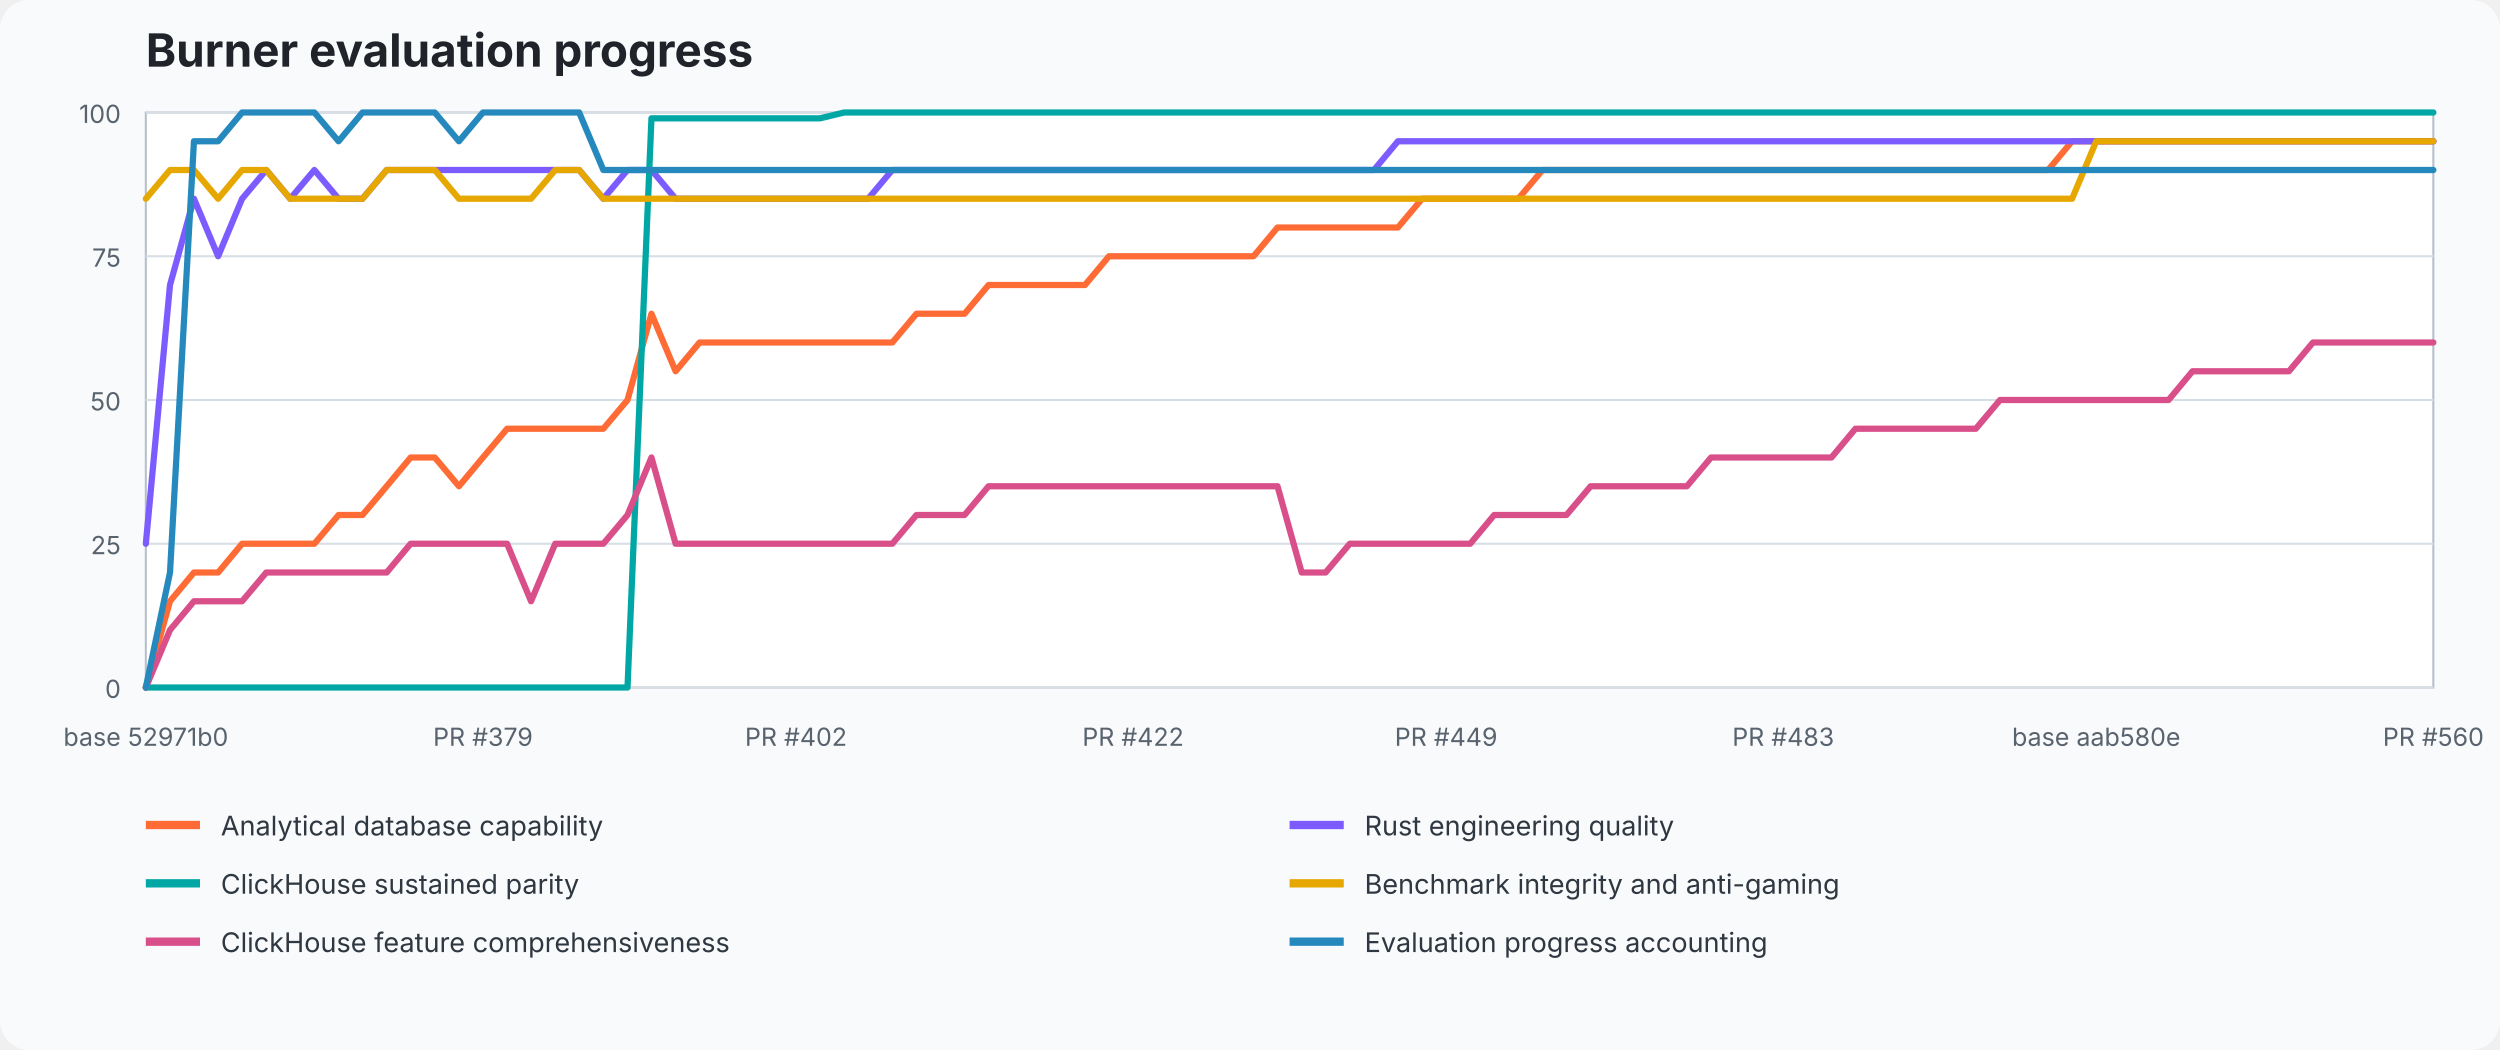
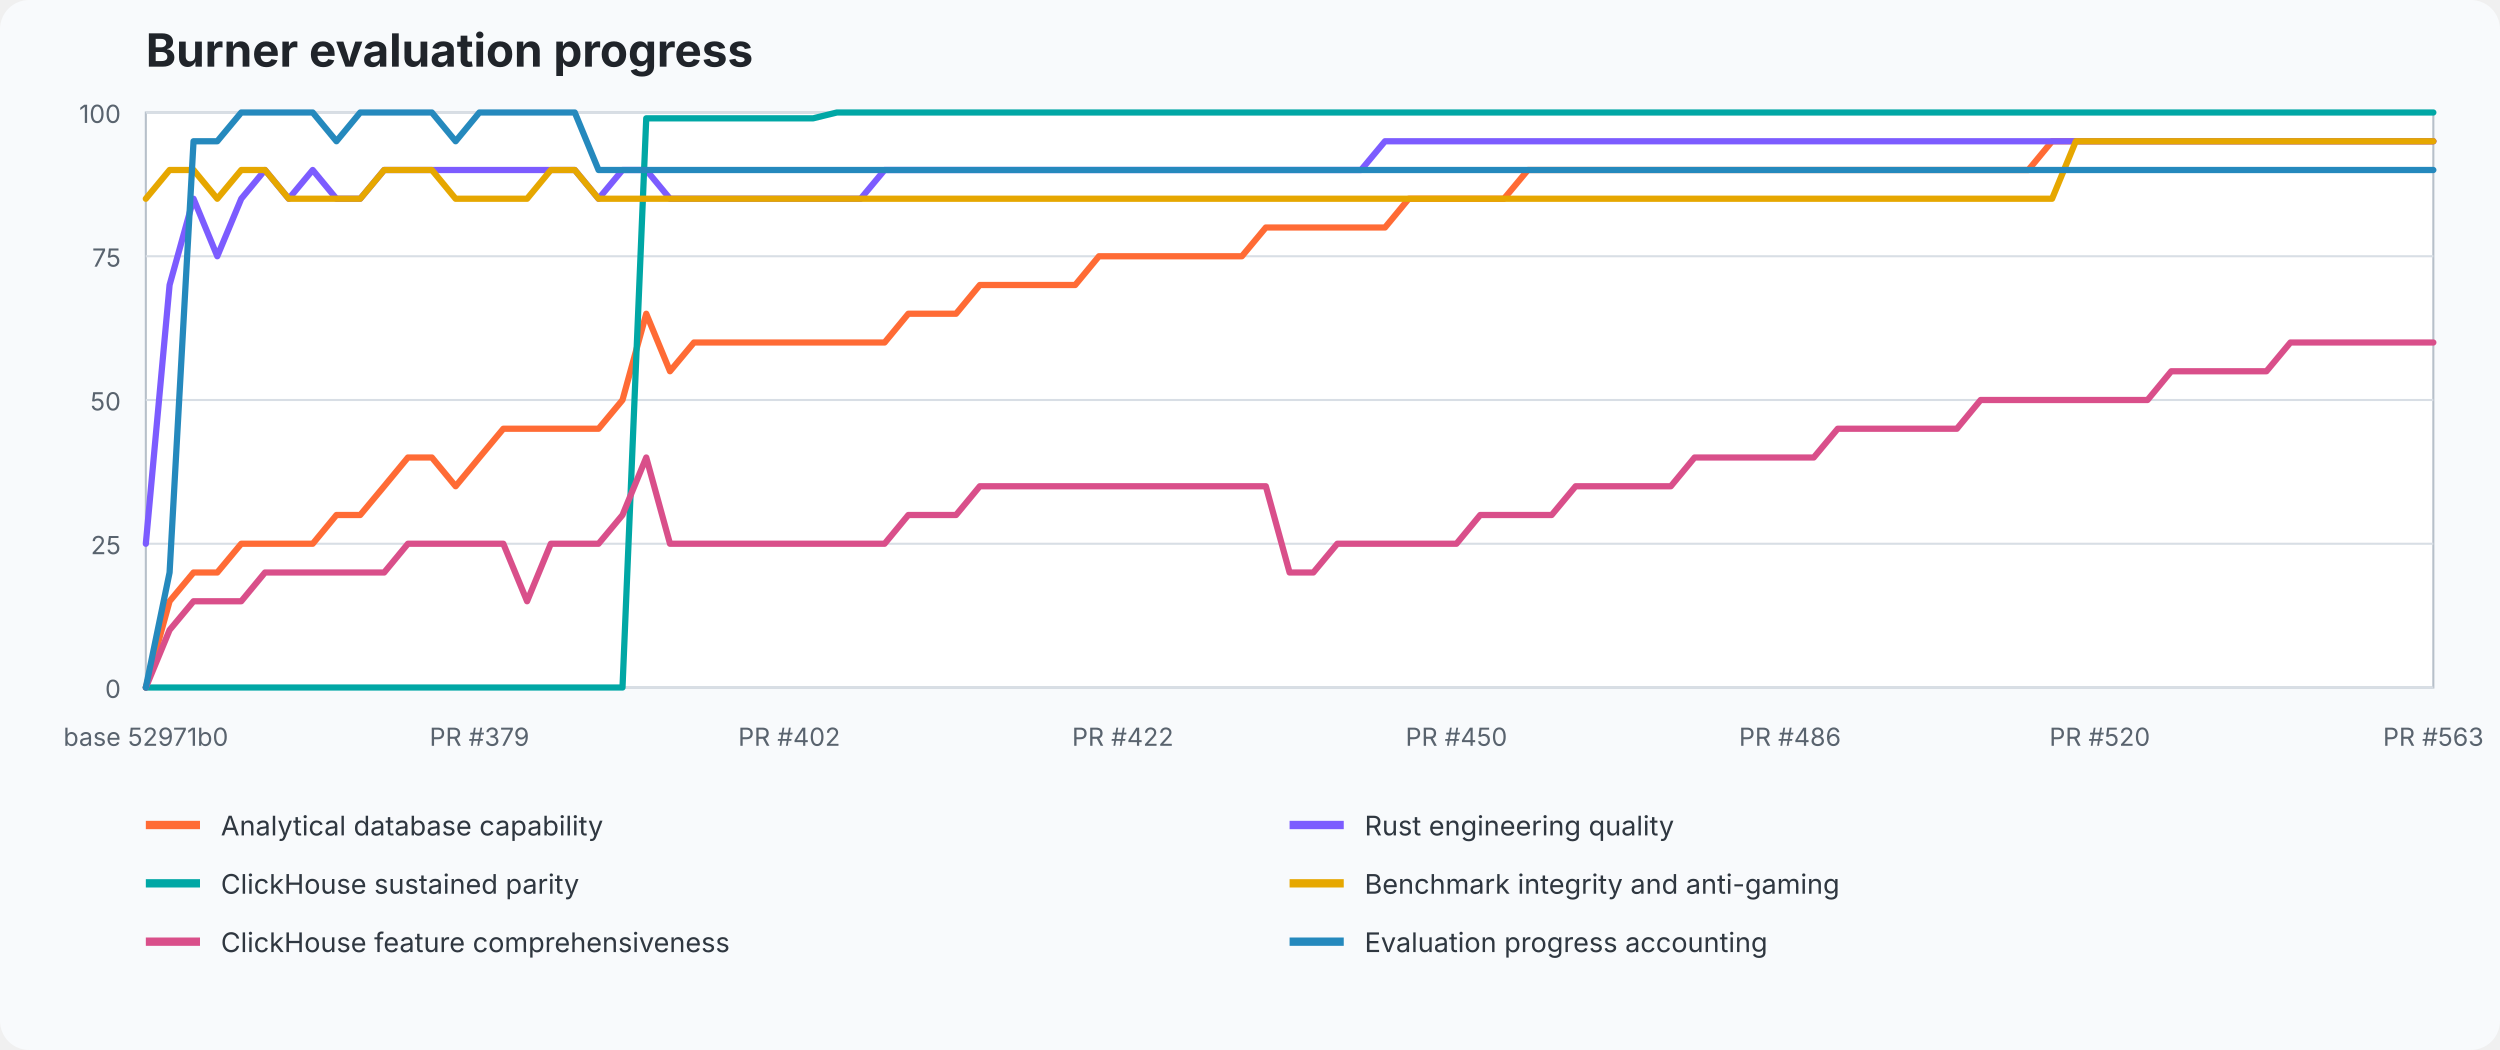
<svg xmlns="http://www.w3.org/2000/svg" width="1200" height="504" viewBox="0 0 1200 504" role="img" aria-labelledby="title desc">
  <style>text{font-family:ui-sans-serif,system-ui,-apple-system,BlinkMacSystemFont,"Segoe UI",sans-serif}.title{font-size:22px;font-weight:700;fill:#20242a}.axis{font-size:12px;fill:#59636e}.legend{font-size:13px;fill:#2f3740}.grid{stroke:#d8dee5;stroke-width:1}.plot{fill:#fff;stroke:#b7c0ca}</style>
  <rect width="100%" height="100%" fill="#f8fafc" rx="14" />
  <text x="70" y="32" class="title">Burner evaluation progress</text>
  <rect x="70" y="54" width="1098" height="276" class="plot" />
  <line x1="70" y1="330" x2="1168" y2="330" class="grid" />
  <text x="58" y="335" text-anchor="end" class="axis">0</text>
  <line x1="70" y1="261" x2="1168" y2="261" class="grid" />
  <text x="58" y="266" text-anchor="end" class="axis">25</text>
  <line x1="70" y1="192" x2="1168" y2="192" class="grid" />
  <text x="58" y="197" text-anchor="end" class="axis">50</text>
  <line x1="70" y1="123" x2="1168" y2="123" class="grid" />
  <text x="58" y="128" text-anchor="end" class="axis">75</text>
  <line x1="70" y1="54" x2="1168" y2="54" class="grid" />
  <text x="58" y="59" text-anchor="end" class="axis">100</text>
-   <polyline points="70.0,330.0 81.6,288.6 93.1,274.8 104.7,274.8 116.2,261.0 127.8,261.0 139.3,261.0 150.9,261.0 162.5,247.2 174.0,247.2 185.6,233.4 197.1,219.6 208.7,219.6 220.3,233.4 231.8,219.6 243.4,205.8 254.9,205.8 266.5,205.8 278.0,205.8 289.6,205.8 301.2,192.0 312.7,150.6 324.3,178.2 335.8,164.4 347.4,164.4 358.9,164.4 370.5,164.4 382.1,164.4 393.6,164.4 405.2,164.4 416.7,164.4 428.3,164.4 439.9,150.6 451.4,150.6 463.0,150.6 474.5,136.8 486.1,136.8 497.6,136.8 509.2,136.8 520.8,136.8 532.3,123.0 543.9,123.0 555.4,123.0 567.0,123.0 578.5,123.0 590.1,123.0 601.7,123.0 613.2,109.2 624.8,109.2 636.3,109.2 647.9,109.2 659.5,109.2 671.0,109.2 682.6,95.4 694.1,95.4 705.7,95.4 717.2,95.4 728.8,95.4 740.4,81.6 751.9,81.6 763.5,81.6 775.0,81.6 786.6,81.6 798.1,81.6 809.7,81.6 821.3,81.6 832.8,81.6 844.4,81.6 855.9,81.6 867.5,81.6 879.1,81.6 890.6,81.6 902.2,81.6 913.7,81.6 925.3,81.6 936.8,81.6 948.4,81.6 960.0,81.6 971.5,81.6 983.1,81.6 994.6,67.8 1006.2,67.8 1017.7,67.8 1029.3,67.8 1040.9,67.8 1052.4,67.8 1064.0,67.8 1075.5,67.8 1087.1,67.8 1098.7,67.8 1110.2,67.8 1121.8,67.8 1133.3,67.8 1144.9,67.8 1156.4,67.8 1168.0,67.8" fill="none" stroke="#ff6b35" stroke-width="3" stroke-linejoin="round" stroke-linecap="round" />
-   <polyline points="70.0,261.0 81.6,136.8 93.1,95.4 104.7,123.0 116.2,95.4 127.8,81.6 139.3,95.4 150.9,81.6 162.5,95.4 174.0,95.4 185.6,81.6 197.1,81.6 208.7,81.6 220.3,81.6 231.8,81.6 243.4,81.6 254.9,81.6 266.5,81.6 278.0,81.6 289.6,95.4 301.2,81.6 312.7,81.6 324.3,95.4 335.8,95.4 347.4,95.4 358.9,95.4 370.5,95.4 382.1,95.4 393.6,95.4 405.2,95.4 416.7,95.4 428.3,81.6 439.9,81.6 451.4,81.6 463.0,81.6 474.5,81.6 486.1,81.6 497.6,81.6 509.2,81.6 520.8,81.6 532.3,81.6 543.9,81.6 555.4,81.6 567.0,81.6 578.5,81.6 590.1,81.6 601.7,81.6 613.2,81.6 624.8,81.6 636.3,81.6 647.9,81.6 659.5,81.6 671.0,67.8 682.6,67.8 694.1,67.8 705.7,67.8 717.2,67.8 728.8,67.8 740.4,67.8 751.9,67.8 763.5,67.8 775.0,67.8 786.6,67.8 798.1,67.8 809.7,67.8 821.3,67.8 832.8,67.8 844.4,67.8 855.9,67.8 867.5,67.8 879.1,67.8 890.6,67.8 902.2,67.8 913.7,67.8 925.3,67.8 936.8,67.8 948.4,67.8 960.0,67.8 971.5,67.8 983.1,67.8 994.6,67.8 1006.2,67.8 1017.7,67.8 1029.3,67.8 1040.9,67.8 1052.4,67.8 1064.0,67.8 1075.5,67.8 1087.1,67.8 1098.7,67.8 1110.2,67.8 1121.8,67.8 1133.3,67.8 1144.9,67.8 1156.4,67.8 1168.0,67.8" fill="none" stroke="#7c5cff" stroke-width="3" stroke-linejoin="round" stroke-linecap="round" />
-   <polyline points="70.0,330.0 81.6,330.0 93.1,330.0 104.7,330.0 116.2,330.0 127.8,330.0 139.3,330.0 150.9,330.0 162.5,330.0 174.0,330.0 185.6,330.0 197.1,330.0 208.7,330.0 220.3,330.0 231.8,330.0 243.4,330.0 254.9,330.0 266.5,330.0 278.0,330.0 289.6,330.0 301.2,330.0 312.7,56.8 324.3,56.8 335.8,56.8 347.4,56.8 358.9,56.8 370.5,56.8 382.1,56.8 393.6,56.8 405.2,54.0 416.7,54.0 428.3,54.0 439.9,54.0 451.4,54.0 463.0,54.0 474.5,54.0 486.1,54.0 497.6,54.0 509.2,54.0 520.8,54.0 532.3,54.0 543.9,54.0 555.4,54.0 567.0,54.0 578.5,54.0 590.1,54.0 601.7,54.0 613.2,54.0 624.8,54.0 636.3,54.0 647.9,54.0 659.5,54.0 671.0,54.0 682.6,54.0 694.1,54.0 705.7,54.0 717.2,54.0 728.8,54.0 740.4,54.0 751.9,54.0 763.5,54.0 775.0,54.0 786.6,54.0 798.1,54.0 809.7,54.0 821.3,54.0 832.8,54.0 844.4,54.0 855.9,54.0 867.5,54.0 879.1,54.0 890.6,54.0 902.2,54.0 913.7,54.0 925.3,54.0 936.8,54.0 948.4,54.0 960.0,54.0 971.5,54.0 983.1,54.0 994.6,54.0 1006.2,54.0 1017.7,54.0 1029.3,54.0 1040.9,54.0 1052.4,54.0 1064.0,54.0 1075.5,54.0 1087.1,54.0 1098.7,54.0 1110.2,54.0 1121.8,54.0 1133.3,54.0 1144.9,54.0 1156.4,54.0 1168.0,54.0" fill="none" stroke="#00a7a5" stroke-width="3" stroke-linejoin="round" stroke-linecap="round" />
-   <polyline points="70.0,95.4 81.6,81.6 93.1,81.6 104.7,95.4 116.2,81.6 127.8,81.6 139.3,95.4 150.9,95.4 162.5,95.4 174.0,95.4 185.6,81.6 197.1,81.6 208.7,81.6 220.3,95.4 231.8,95.4 243.4,95.4 254.9,95.4 266.5,81.6 278.0,81.6 289.6,95.4 301.2,95.4 312.7,95.4 324.3,95.4 335.8,95.4 347.4,95.4 358.9,95.4 370.5,95.4 382.1,95.4 393.6,95.4 405.2,95.4 416.7,95.4 428.3,95.4 439.9,95.4 451.4,95.4 463.0,95.4 474.5,95.4 486.1,95.4 497.6,95.4 509.2,95.4 520.8,95.4 532.3,95.4 543.9,95.4 555.4,95.4 567.0,95.4 578.5,95.4 590.1,95.4 601.7,95.4 613.2,95.4 624.8,95.4 636.3,95.4 647.9,95.4 659.5,95.4 671.0,95.4 682.6,95.4 694.1,95.4 705.7,95.4 717.2,95.4 728.8,95.4 740.4,95.4 751.9,95.4 763.5,95.4 775.0,95.4 786.6,95.4 798.1,95.4 809.7,95.4 821.3,95.4 832.8,95.4 844.4,95.4 855.9,95.4 867.5,95.4 879.1,95.4 890.6,95.4 902.2,95.4 913.7,95.4 925.3,95.4 936.8,95.4 948.4,95.4 960.0,95.4 971.5,95.4 983.1,95.4 994.6,95.4 1006.2,67.8 1017.7,67.8 1029.3,67.8 1040.9,67.8 1052.4,67.8 1064.0,67.8 1075.5,67.8 1087.1,67.8 1098.7,67.8 1110.2,67.8 1121.8,67.8 1133.3,67.8 1144.9,67.8 1156.4,67.8 1168.0,67.8" fill="none" stroke="#e6a700" stroke-width="3" stroke-linejoin="round" stroke-linecap="round" />
-   <polyline points="70.0,330.0 81.6,302.4 93.1,288.6 104.7,288.6 116.2,288.6 127.8,274.8 139.3,274.8 150.9,274.8 162.5,274.8 174.0,274.8 185.6,274.8 197.1,261.0 208.7,261.0 220.3,261.0 231.8,261.0 243.4,261.0 254.9,288.6 266.5,261.0 278.0,261.0 289.6,261.0 301.2,247.2 312.7,219.6 324.3,261.0 335.8,261.0 347.4,261.0 358.9,261.0 370.5,261.0 382.1,261.0 393.6,261.0 405.2,261.0 416.7,261.0 428.3,261.0 439.9,247.2 451.4,247.2 463.0,247.2 474.5,233.4 486.1,233.4 497.6,233.4 509.2,233.4 520.8,233.4 532.3,233.4 543.9,233.4 555.4,233.4 567.0,233.4 578.5,233.4 590.1,233.4 601.7,233.4 613.2,233.4 624.8,274.8 636.3,274.8 647.9,261.0 659.5,261.0 671.0,261.0 682.6,261.0 694.1,261.0 705.7,261.0 717.2,247.2 728.8,247.2 740.4,247.2 751.9,247.2 763.5,233.4 775.0,233.4 786.6,233.4 798.1,233.4 809.7,233.4 821.3,219.6 832.8,219.6 844.4,219.6 855.9,219.6 867.5,219.6 879.1,219.6 890.6,205.8 902.2,205.8 913.7,205.8 925.3,205.8 936.8,205.8 948.4,205.8 960.0,192.0 971.5,192.0 983.1,192.0 994.6,192.0 1006.2,192.0 1017.7,192.0 1029.3,192.0 1040.9,192.0 1052.4,178.2 1064.0,178.2 1075.5,178.2 1087.1,178.2 1098.7,178.2 1110.2,164.4 1121.8,164.4 1133.3,164.4 1144.9,164.4 1156.4,164.4 1168.0,164.4" fill="none" stroke="#d94f8a" stroke-width="3" stroke-linejoin="round" stroke-linecap="round" />
-   <polyline points="70.0,330.0 81.6,274.8 93.1,67.8 104.7,67.8 116.2,54.0 127.8,54.0 139.3,54.0 150.9,54.0 162.5,67.8 174.0,54.0 185.6,54.0 197.1,54.0 208.7,54.0 220.3,67.8 231.8,54.0 243.4,54.0 254.9,54.0 266.5,54.0 278.0,54.0 289.6,81.6 301.2,81.6 312.7,81.6 324.3,81.6 335.8,81.6 347.4,81.6 358.9,81.6 370.5,81.6 382.1,81.6 393.6,81.6 405.2,81.6 416.7,81.6 428.3,81.6 439.9,81.6 451.4,81.6 463.0,81.6 474.5,81.6 486.1,81.6 497.6,81.6 509.2,81.6 520.8,81.6 532.3,81.6 543.9,81.6 555.4,81.6 567.0,81.6 578.5,81.6 590.1,81.6 601.7,81.6 613.2,81.6 624.8,81.6 636.3,81.6 647.9,81.6 659.5,81.6 671.0,81.6 682.6,81.6 694.1,81.6 705.7,81.6 717.2,81.6 728.8,81.6 740.4,81.6 751.9,81.6 763.5,81.6 775.0,81.6 786.6,81.6 798.1,81.6 809.7,81.6 821.3,81.6 832.8,81.6 844.4,81.6 855.9,81.6 867.5,81.6 879.1,81.6 890.6,81.6 902.2,81.6 913.7,81.6 925.3,81.6 936.8,81.6 948.4,81.6 960.0,81.6 971.5,81.6 983.1,81.6 994.6,81.6 1006.2,81.6 1017.7,81.6 1029.3,81.6 1040.9,81.6 1052.4,81.6 1064.0,81.6 1075.5,81.6 1087.1,81.6 1098.7,81.6 1110.2,81.6 1121.8,81.6 1133.3,81.6 1144.9,81.6 1156.4,81.6 1168.0,81.6" fill="none" stroke="#2589bd" stroke-width="3" stroke-linejoin="round" stroke-linecap="round" />
+   <polyline points="70.0,330.0 81.4,288.6 92.9,274.8 104.3,274.8 115.8,261.0 127.2,261.0 138.6,261.0 150.1,261.0 161.5,247.2 172.9,247.2 184.4,233.4 195.8,219.6 207.3,219.6 218.7,233.4 230.1,219.6 241.6,205.8 253.0,205.8 264.4,205.8 275.9,205.8 287.3,205.8 298.8,192.0 310.2,150.6 321.6,178.2 333.1,164.4 344.5,164.4 355.9,164.4 367.4,164.4 378.8,164.4 390.3,164.4 401.7,164.4 413.1,164.4 424.6,164.4 436.0,150.6 447.4,150.6 458.9,150.6 470.3,136.8 481.8,136.8 493.2,136.8 504.6,136.8 516.1,136.8 527.5,123.0 538.9,123.0 550.4,123.0 561.8,123.0 573.3,123.0 584.7,123.0 596.1,123.0 607.6,109.2 619.0,109.2 630.4,109.2 641.9,109.2 653.3,109.2 664.8,109.2 676.2,95.4 687.6,95.4 699.1,95.4 710.5,95.4 721.9,95.4 733.4,81.6 744.8,81.6 756.3,81.6 767.7,81.6 779.1,81.6 790.6,81.6 802.0,81.6 813.4,81.6 824.9,81.6 836.3,81.6 847.8,81.6 859.2,81.6 870.6,81.6 882.1,81.6 893.5,81.6 904.9,81.6 916.4,81.6 927.8,81.6 939.3,81.6 950.7,81.6 962.1,81.6 973.6,81.6 985.0,67.8 996.4,67.8 1007.9,67.8 1019.3,67.8 1030.8,67.8 1042.2,67.8 1053.6,67.8 1065.1,67.8 1076.5,67.8 1087.9,67.8 1099.4,67.8 1110.8,67.8 1122.3,67.8 1133.7,67.8 1145.1,67.8 1156.6,67.8 1168.0,67.8" fill="none" stroke="#ff6b35" stroke-width="3" stroke-linejoin="round" stroke-linecap="round" />
+   <polyline points="70.0,261.0 81.4,136.8 92.9,95.4 104.3,123.0 115.8,95.4 127.2,81.6 138.6,95.4 150.1,81.6 161.5,95.4 172.9,95.4 184.4,81.6 195.8,81.6 207.3,81.6 218.7,81.6 230.1,81.6 241.6,81.6 253.0,81.6 264.4,81.6 275.9,81.6 287.3,95.4 298.8,81.6 310.2,81.6 321.6,95.4 333.1,95.4 344.5,95.4 355.9,95.4 367.4,95.4 378.8,95.4 390.3,95.4 401.7,95.4 413.1,95.4 424.6,81.6 436.0,81.6 447.4,81.6 458.9,81.6 470.3,81.6 481.8,81.6 493.2,81.6 504.6,81.6 516.1,81.6 527.5,81.6 538.9,81.6 550.4,81.6 561.8,81.6 573.3,81.6 584.7,81.6 596.1,81.6 607.6,81.6 619.0,81.6 630.4,81.6 641.9,81.6 653.3,81.6 664.8,67.8 676.2,67.8 687.6,67.8 699.1,67.8 710.5,67.8 721.9,67.8 733.4,67.8 744.8,67.8 756.3,67.8 767.7,67.8 779.1,67.8 790.6,67.8 802.0,67.8 813.4,67.8 824.9,67.8 836.3,67.8 847.8,67.8 859.2,67.8 870.6,67.8 882.1,67.8 893.5,67.8 904.9,67.8 916.4,67.8 927.8,67.8 939.3,67.8 950.7,67.8 962.1,67.8 973.6,67.8 985.0,67.8 996.4,67.8 1007.9,67.8 1019.3,67.8 1030.8,67.8 1042.2,67.8 1053.6,67.8 1065.1,67.8 1076.5,67.8 1087.9,67.8 1099.4,67.8 1110.8,67.8 1122.3,67.8 1133.7,67.8 1145.1,67.8 1156.6,67.8 1168.0,67.8" fill="none" stroke="#7c5cff" stroke-width="3" stroke-linejoin="round" stroke-linecap="round" />
+   <polyline points="70.0,330.0 81.4,330.0 92.9,330.0 104.3,330.0 115.8,330.0 127.2,330.0 138.6,330.0 150.1,330.0 161.5,330.0 172.9,330.0 184.4,330.0 195.8,330.0 207.3,330.0 218.7,330.0 230.1,330.0 241.6,330.0 253.0,330.0 264.4,330.0 275.9,330.0 287.3,330.0 298.8,330.0 310.2,56.8 321.6,56.8 333.1,56.8 344.5,56.8 355.9,56.8 367.4,56.8 378.8,56.8 390.3,56.8 401.7,54.0 413.1,54.0 424.6,54.0 436.0,54.0 447.4,54.0 458.9,54.0 470.3,54.0 481.8,54.0 493.2,54.0 504.6,54.0 516.1,54.0 527.5,54.0 538.9,54.0 550.4,54.0 561.8,54.0 573.3,54.0 584.7,54.0 596.1,54.0 607.6,54.0 619.0,54.0 630.4,54.0 641.9,54.0 653.3,54.0 664.8,54.0 676.2,54.0 687.6,54.0 699.1,54.0 710.5,54.0 721.9,54.0 733.4,54.0 744.8,54.0 756.3,54.0 767.7,54.0 779.1,54.0 790.6,54.0 802.0,54.0 813.4,54.0 824.9,54.0 836.3,54.0 847.8,54.0 859.2,54.0 870.6,54.0 882.1,54.0 893.5,54.0 904.9,54.0 916.4,54.0 927.8,54.0 939.3,54.0 950.7,54.0 962.1,54.0 973.6,54.0 985.0,54.0 996.4,54.0 1007.9,54.0 1019.3,54.0 1030.8,54.0 1042.2,54.0 1053.6,54.0 1065.1,54.0 1076.5,54.0 1087.9,54.0 1099.4,54.0 1110.8,54.0 1122.3,54.0 1133.7,54.0 1145.1,54.0 1156.6,54.0 1168.0,54.0" fill="none" stroke="#00a7a5" stroke-width="3" stroke-linejoin="round" stroke-linecap="round" />
+   <polyline points="70.0,95.4 81.4,81.6 92.9,81.6 104.3,95.4 115.8,81.6 127.2,81.6 138.6,95.4 150.1,95.4 161.5,95.4 172.9,95.4 184.4,81.6 195.8,81.6 207.3,81.6 218.7,95.4 230.1,95.4 241.6,95.4 253.0,95.4 264.4,81.6 275.9,81.6 287.3,95.4 298.8,95.4 310.2,95.4 321.6,95.4 333.1,95.4 344.5,95.4 355.9,95.4 367.4,95.4 378.8,95.4 390.3,95.4 401.7,95.4 413.1,95.4 424.6,95.4 436.0,95.4 447.4,95.4 458.9,95.4 470.3,95.4 481.8,95.4 493.2,95.4 504.6,95.4 516.1,95.4 527.5,95.4 538.9,95.4 550.4,95.4 561.8,95.4 573.3,95.4 584.7,95.4 596.1,95.4 607.6,95.4 619.0,95.4 630.4,95.4 641.9,95.4 653.3,95.4 664.8,95.4 676.2,95.4 687.6,95.4 699.1,95.4 710.5,95.4 721.9,95.4 733.4,95.4 744.8,95.4 756.3,95.4 767.7,95.4 779.1,95.4 790.6,95.4 802.0,95.4 813.4,95.4 824.9,95.4 836.3,95.4 847.8,95.4 859.2,95.4 870.6,95.4 882.1,95.4 893.5,95.4 904.9,95.4 916.4,95.4 927.8,95.4 939.3,95.4 950.7,95.4 962.1,95.4 973.6,95.4 985.0,95.4 996.4,67.8 1007.9,67.8 1019.3,67.8 1030.8,67.8 1042.2,67.8 1053.6,67.8 1065.1,67.8 1076.5,67.8 1087.9,67.8 1099.4,67.8 1110.8,67.8 1122.3,67.8 1133.7,67.8 1145.1,67.8 1156.6,67.8 1168.0,67.8" fill="none" stroke="#e6a700" stroke-width="3" stroke-linejoin="round" stroke-linecap="round" />
+   <polyline points="70.0,330.0 81.4,302.4 92.9,288.6 104.3,288.6 115.8,288.6 127.2,274.8 138.6,274.8 150.1,274.8 161.5,274.8 172.9,274.8 184.4,274.8 195.8,261.0 207.3,261.0 218.7,261.0 230.1,261.0 241.6,261.0 253.0,288.6 264.4,261.0 275.9,261.0 287.3,261.0 298.8,247.2 310.2,219.6 321.6,261.0 333.1,261.0 344.5,261.0 355.9,261.0 367.4,261.0 378.8,261.0 390.3,261.0 401.7,261.0 413.1,261.0 424.6,261.0 436.0,247.2 447.4,247.2 458.9,247.2 470.3,233.4 481.8,233.4 493.2,233.4 504.6,233.4 516.1,233.4 527.5,233.4 538.9,233.4 550.4,233.4 561.8,233.4 573.3,233.4 584.7,233.4 596.1,233.4 607.6,233.4 619.0,274.8 630.4,274.8 641.9,261.0 653.3,261.0 664.8,261.0 676.2,261.0 687.6,261.0 699.1,261.0 710.5,247.2 721.9,247.2 733.4,247.2 744.8,247.2 756.3,233.4 767.7,233.4 779.1,233.4 790.6,233.4 802.0,233.4 813.4,219.6 824.9,219.6 836.3,219.6 847.8,219.6 859.2,219.6 870.6,219.6 882.1,205.8 893.5,205.8 904.9,205.8 916.4,205.8 927.8,205.8 939.3,205.8 950.7,192.0 962.1,192.0 973.6,192.0 985.0,192.0 996.4,192.0 1007.9,192.0 1019.3,192.0 1030.8,192.0 1042.2,178.2 1053.6,178.2 1065.1,178.2 1076.5,178.2 1087.9,178.2 1099.4,164.4 1110.8,164.4 1122.3,164.4 1133.7,164.4 1145.1,164.4 1156.6,164.4 1168.0,164.4" fill="none" stroke="#d94f8a" stroke-width="3" stroke-linejoin="round" stroke-linecap="round" />
+   <polyline points="70.0,330.0 81.4,274.8 92.9,67.8 104.3,67.8 115.8,54.0 127.2,54.0 138.6,54.0 150.1,54.0 161.5,67.8 172.9,54.0 184.4,54.0 195.8,54.0 207.3,54.0 218.7,67.8 230.1,54.0 241.6,54.0 253.0,54.0 264.4,54.0 275.9,54.0 287.3,81.6 298.8,81.6 310.2,81.6 321.6,81.6 333.1,81.6 344.5,81.6 355.9,81.6 367.4,81.6 378.8,81.6 390.3,81.6 401.7,81.6 413.1,81.6 424.6,81.6 436.0,81.6 447.4,81.6 458.9,81.6 470.3,81.6 481.8,81.6 493.2,81.6 504.6,81.6 516.1,81.6 527.5,81.6 538.9,81.6 550.4,81.6 561.8,81.6 573.3,81.6 584.7,81.6 596.1,81.6 607.6,81.6 619.0,81.6 630.4,81.6 641.9,81.6 653.3,81.6 664.8,81.6 676.2,81.6 687.6,81.6 699.1,81.6 710.5,81.6 721.9,81.6 733.4,81.6 744.8,81.6 756.3,81.6 767.7,81.6 779.1,81.6 790.6,81.6 802.0,81.6 813.4,81.6 824.9,81.6 836.3,81.6 847.8,81.6 859.2,81.6 870.6,81.6 882.1,81.6 893.5,81.6 904.9,81.6 916.4,81.6 927.8,81.6 939.3,81.6 950.7,81.6 962.1,81.6 973.6,81.6 985.0,81.6 996.4,81.6 1007.9,81.6 1019.3,81.6 1030.8,81.6 1042.2,81.6 1053.6,81.6 1065.1,81.6 1076.5,81.6 1087.9,81.6 1099.4,81.6 1110.8,81.6 1122.3,81.6 1133.7,81.6 1145.1,81.6 1156.6,81.6 1168.0,81.6" fill="none" stroke="#2589bd" stroke-width="3" stroke-linejoin="round" stroke-linecap="round" />
  <text x="70" y="358" text-anchor="middle" class="axis">base 52971b0</text>
-   <text x="231.811" y="358" text-anchor="middle" class="axis">PR #379</text>
-   <text x="382.063" y="358" text-anchor="middle" class="axis">PR #402</text>
-   <text x="543.874" y="358" text-anchor="middle" class="axis">PR #422</text>
-   <text x="694.126" y="358" text-anchor="middle" class="axis">PR #449</text>
-   <text x="855.937" y="358" text-anchor="middle" class="axis">PR #483</text>
-   <text x="1006.189" y="358" text-anchor="middle" class="axis">base aab580e</text>
-   <text x="1168" y="358" text-anchor="middle" class="axis">PR #560</text>
+   <text x="230.125" y="358" text-anchor="middle" class="axis">PR #379</text>
+   <text x="378.812" y="358" text-anchor="middle" class="axis">PR #402</text>
+   <text x="538.938" y="358" text-anchor="middle" class="axis">PR #422</text>
+   <text x="699.062" y="358" text-anchor="middle" class="axis">PR #450</text>
+   <text x="859.188" y="358" text-anchor="middle" class="axis">PR #486</text>
+   <text x="1007.875" y="358" text-anchor="middle" class="axis">PR #520</text>
+   <text x="1168" y="358" text-anchor="middle" class="axis">PR #563</text>
  <line x1="70" y1="396" x2="96" y2="396" stroke="#ff6b35" stroke-width="4" />
  <text x="106" y="401" class="legend">Analytical database capability</text>
  <line x1="619" y1="396" x2="645" y2="396" stroke="#7c5cff" stroke-width="4" />
  <text x="655" y="401" class="legend">Rust engineering quality</text>
  <line x1="70" y1="424" x2="96" y2="424" stroke="#00a7a5" stroke-width="4" />
  <text x="106" y="429" class="legend">ClickHouse sustained parity</text>
  <line x1="619" y1="424" x2="645" y2="424" stroke="#e6a700" stroke-width="4" />
  <text x="655" y="429" class="legend">Benchmark integrity and anti-gaming</text>
  <line x1="70" y1="452" x2="96" y2="452" stroke="#d94f8a" stroke-width="4" />
  <text x="106" y="457" class="legend">ClickHouse feature comprehensiveness</text>
  <line x1="619" y1="452" x2="645" y2="452" stroke="#2589bd" stroke-width="4" />
  <text x="655" y="457" class="legend">Evaluation progress accounting</text>
</svg>
